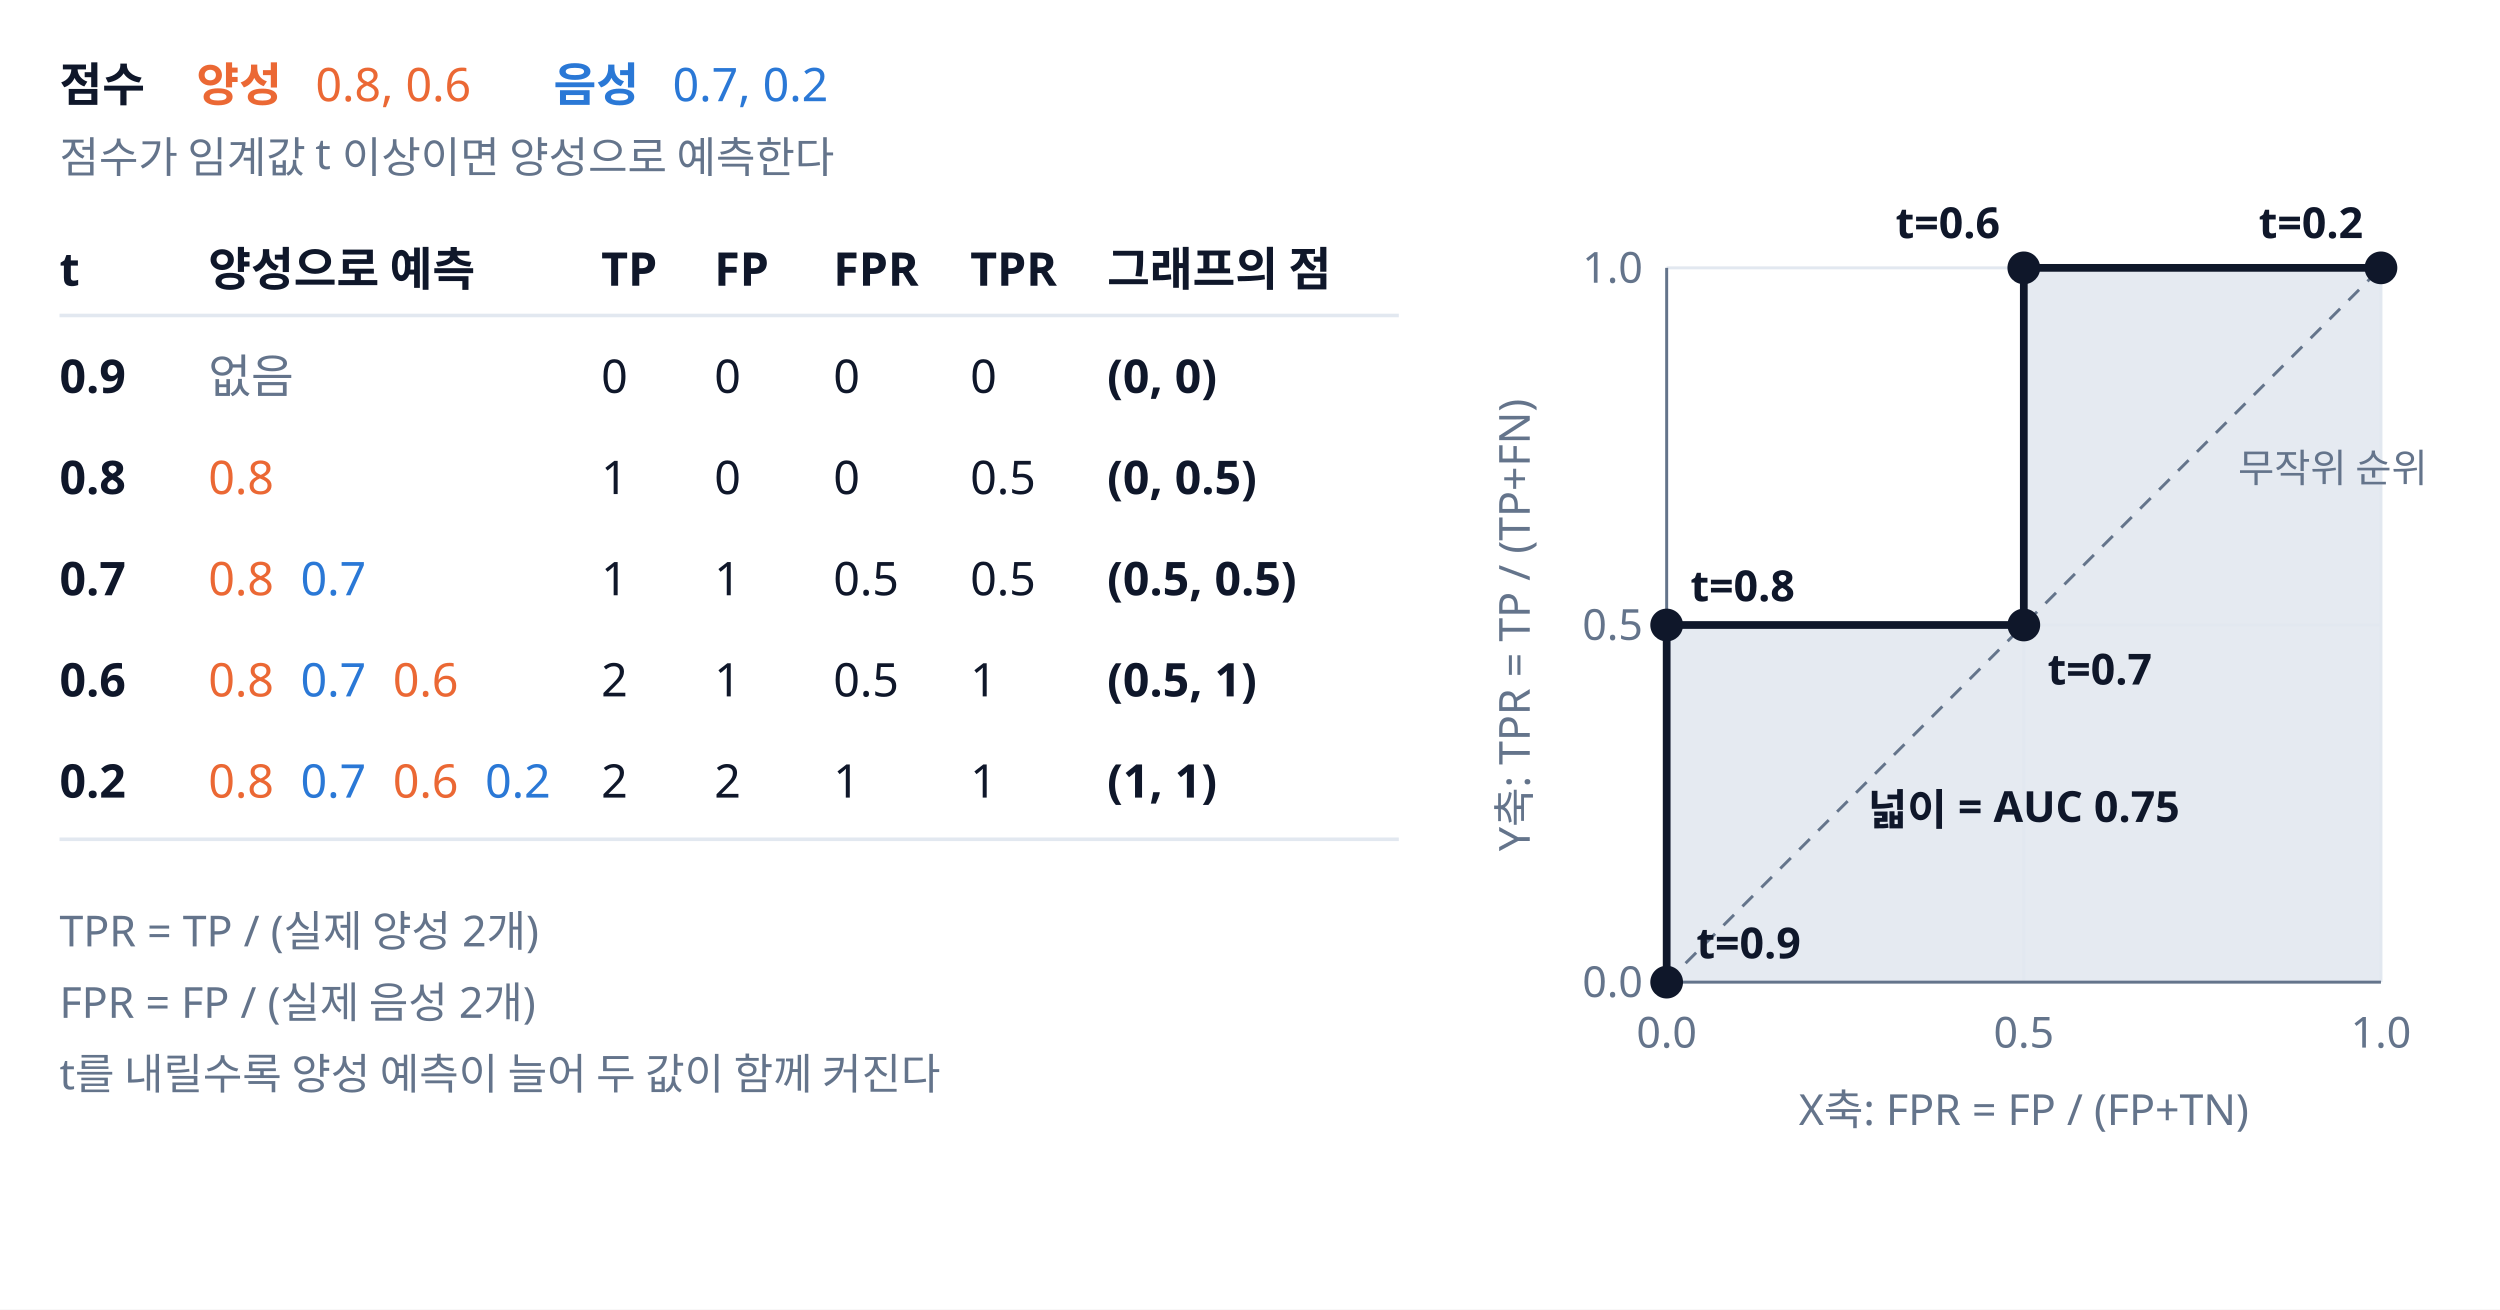
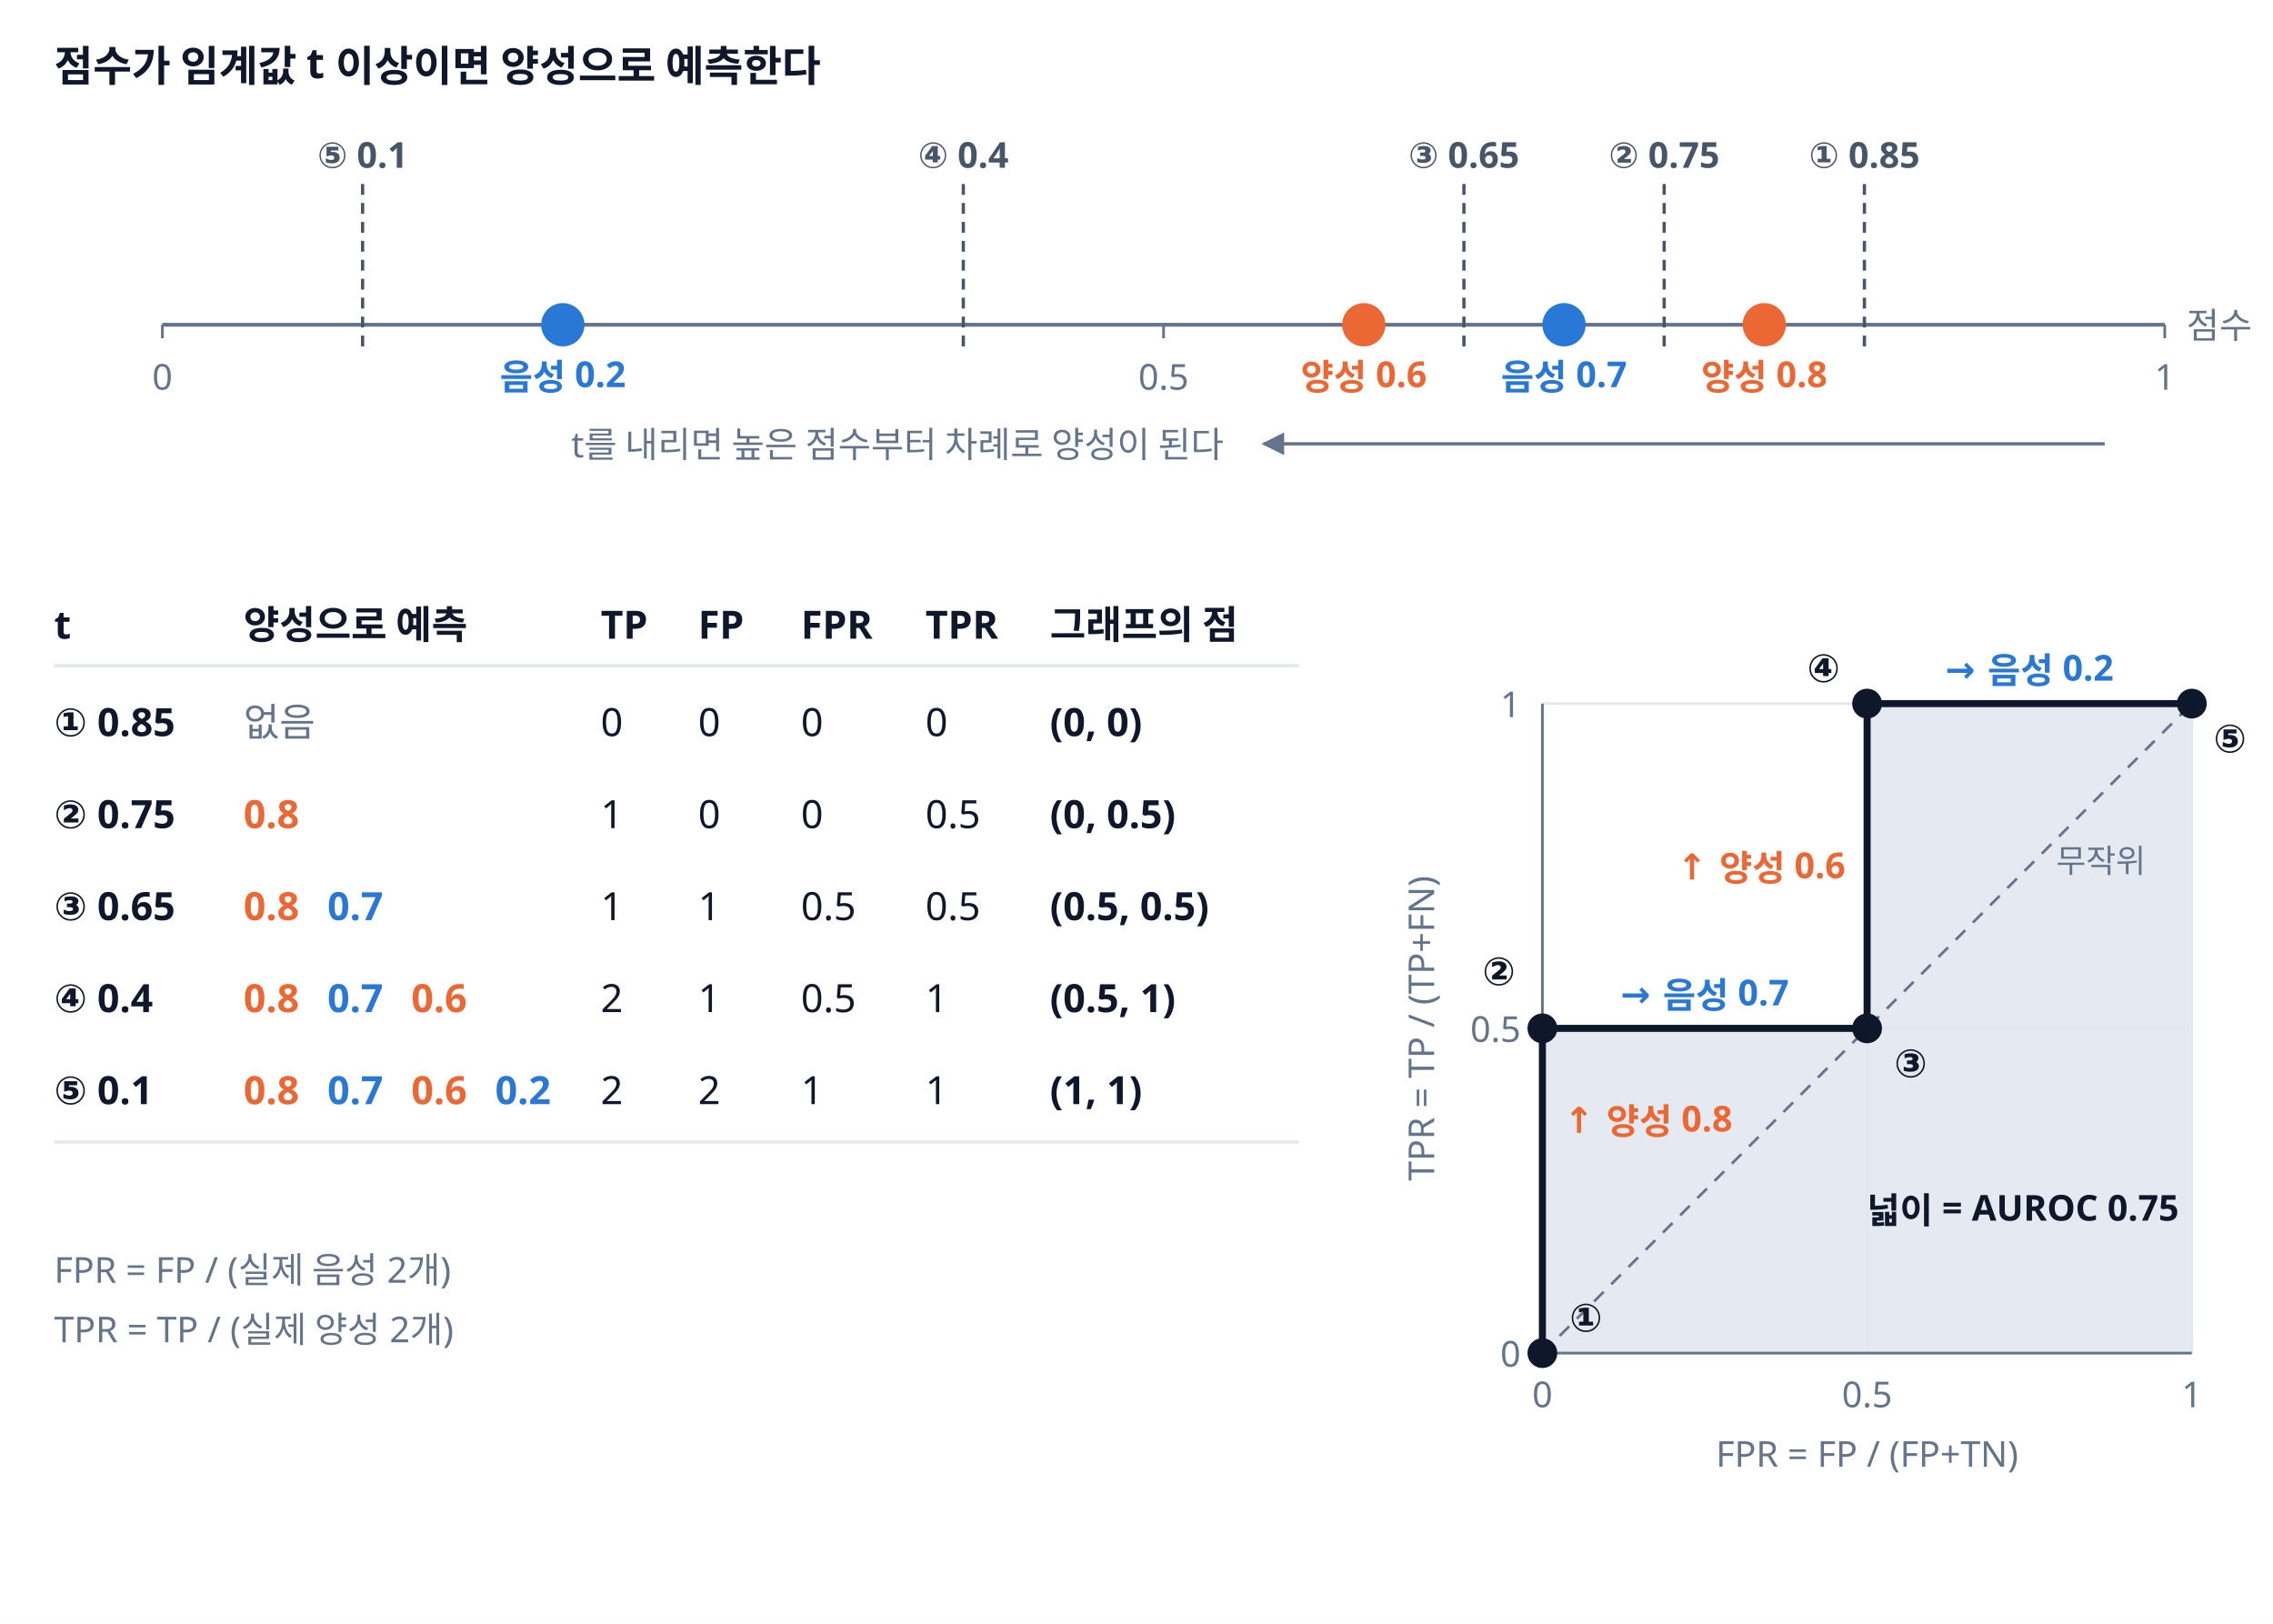
- <svg xmlns="http://www.w3.org/2000/svg" viewBox="0 0 840 440" width="840" height="440" font-family="Pretendard, 'Apple SD Gothic Neo', 'Malgun Gothic', 'Noto Sans KR', sans-serif" role="img" aria-label="임계값별 TPR과 FPR 표와 ROC 계단">
-   <rect width="840" height="440" fill="#ffffff" />
-   <text x="20" y="34" font-size="15.6" fill="#0f172a" text-anchor="start" font-weight="600">점수</text>
-   <text x="66" y="34" font-size="15.6" fill="#eb6834" text-anchor="start" font-weight="600">양성</text>
-   <text x="106" y="34" font-size="15.6" fill="#eb6834" text-anchor="start">0.8, 0.6</text>
-   <text x="186" y="34" font-size="15.6" fill="#2a78d6" text-anchor="start" font-weight="600">음성</text>
-   <text x="226" y="34" font-size="15.6" fill="#2a78d6" text-anchor="start">0.7, 0.2</text>
-   <text x="20" y="58" font-size="14.4" fill="#64748b" text-anchor="start">점수가 임계값 t 이상이면 양성으로 예측한다</text>
-   <text x="20" y="96" font-size="15.6" fill="#0f172a" text-anchor="start" font-weight="600">t</text>
-   <text x="70" y="96" font-size="15.6" fill="#0f172a" text-anchor="start" font-weight="600">양성으로 예측</text>
-   <text x="202" y="96" font-size="15.6" fill="#0f172a" text-anchor="start" font-weight="600">TP</text>
-   <text x="240" y="96" font-size="15.6" fill="#0f172a" text-anchor="start" font-weight="600">FP</text>
-   <text x="280" y="96" font-size="15.6" fill="#0f172a" text-anchor="start" font-weight="600">FPR</text>
-   <text x="326" y="96" font-size="15.6" fill="#0f172a" text-anchor="start" font-weight="600">TPR</text>
-   <text x="372" y="96" font-size="15.6" fill="#0f172a" text-anchor="start" font-weight="600">그래프의 점</text>
-   <line x1="20" y1="106" x2="470" y2="106" stroke="#e2e8f0" stroke-width="1.2" />
-   <text x="20" y="132" font-size="15.6" fill="#0f172a" text-anchor="start" font-weight="600">0.9</text>
-   <text x="70" y="132" font-size="15.6" fill="#64748b" text-anchor="start">없음</text>
-   <text x="202" y="132" font-size="15.6" fill="#0f172a" text-anchor="start">0</text>
-   <text x="240" y="132" font-size="15.6" fill="#0f172a" text-anchor="start">0</text>
-   <text x="280" y="132" font-size="15.6" fill="#0f172a" text-anchor="start">0</text>
-   <text x="326" y="132" font-size="15.6" fill="#0f172a" text-anchor="start">0</text>
-   <text x="372" y="132" font-size="15.6" fill="#0f172a" text-anchor="start" font-weight="600">(0, 0)</text>
-   <text x="20" y="166" font-size="15.6" fill="#0f172a" text-anchor="start" font-weight="600">0.8</text>
-   <text x="70" y="166" font-size="15.6" fill="#eb6834" text-anchor="start">0.8</text>
-   <text x="202" y="166" font-size="15.6" fill="#0f172a" text-anchor="start">1</text>
-   <text x="240" y="166" font-size="15.6" fill="#0f172a" text-anchor="start">0</text>
-   <text x="280" y="166" font-size="15.6" fill="#0f172a" text-anchor="start">0</text>
-   <text x="326" y="166" font-size="15.6" fill="#0f172a" text-anchor="start">0.5</text>
-   <text x="372" y="166" font-size="15.6" fill="#0f172a" text-anchor="start" font-weight="600">(0, 0.5)</text>
-   <text x="20" y="200" font-size="15.6" fill="#0f172a" text-anchor="start" font-weight="600">0.7</text>
-   <text x="70" y="200" font-size="15.6" fill="#eb6834" text-anchor="start">0.8</text>
-   <text x="101" y="200" font-size="15.6" fill="#2a78d6" text-anchor="start">0.7</text>
-   <text x="202" y="200" font-size="15.6" fill="#0f172a" text-anchor="start">1</text>
-   <text x="240" y="200" font-size="15.6" fill="#0f172a" text-anchor="start">1</text>
-   <text x="280" y="200" font-size="15.6" fill="#0f172a" text-anchor="start">0.5</text>
-   <text x="326" y="200" font-size="15.6" fill="#0f172a" text-anchor="start">0.5</text>
-   <text x="372" y="200" font-size="15.6" fill="#0f172a" text-anchor="start" font-weight="600">(0.5, 0.5)</text>
-   <text x="20" y="234" font-size="15.6" fill="#0f172a" text-anchor="start" font-weight="600">0.6</text>
-   <text x="70" y="234" font-size="15.6" fill="#eb6834" text-anchor="start">0.8</text>
-   <text x="101" y="234" font-size="15.6" fill="#2a78d6" text-anchor="start">0.7</text>
-   <text x="132" y="234" font-size="15.6" fill="#eb6834" text-anchor="start">0.6</text>
-   <text x="202" y="234" font-size="15.6" fill="#0f172a" text-anchor="start">2</text>
-   <text x="240" y="234" font-size="15.6" fill="#0f172a" text-anchor="start">1</text>
-   <text x="280" y="234" font-size="15.6" fill="#0f172a" text-anchor="start">0.5</text>
-   <text x="326" y="234" font-size="15.6" fill="#0f172a" text-anchor="start">1</text>
-   <text x="372" y="234" font-size="15.6" fill="#0f172a" text-anchor="start" font-weight="600">(0.5, 1)</text>
-   <text x="20" y="268" font-size="15.6" fill="#0f172a" text-anchor="start" font-weight="600">0.2</text>
-   <text x="70" y="268" font-size="15.6" fill="#eb6834" text-anchor="start">0.8</text>
-   <text x="101" y="268" font-size="15.6" fill="#2a78d6" text-anchor="start">0.7</text>
-   <text x="132" y="268" font-size="15.6" fill="#eb6834" text-anchor="start">0.6</text>
-   <text x="163" y="268" font-size="15.6" fill="#2a78d6" text-anchor="start">0.2</text>
-   <text x="202" y="268" font-size="15.6" fill="#0f172a" text-anchor="start">2</text>
-   <text x="240" y="268" font-size="15.6" fill="#0f172a" text-anchor="start">2</text>
-   <text x="280" y="268" font-size="15.6" fill="#0f172a" text-anchor="start">1</text>
-   <text x="326" y="268" font-size="15.6" fill="#0f172a" text-anchor="start">1</text>
-   <text x="372" y="268" font-size="15.6" fill="#0f172a" text-anchor="start" font-weight="600">(1, 1)</text>
-   <line x1="20" y1="282" x2="470" y2="282" stroke="#e2e8f0" stroke-width="1.2" />
-   <text x="20" y="318" font-size="14.4" fill="#64748b" text-anchor="start">TPR = TP / (실제 양성 2개)</text>
-   <text x="20" y="342" font-size="14.4" fill="#64748b" text-anchor="start">FPR = FP / (실제 음성 2개)</text>
-   <text x="20" y="366" font-size="14.4" fill="#64748b" text-anchor="start">t를 내릴수록 양성 예측이 늘어 두 값이 함께 커진다</text>
-   <line x1="680.0" y1="330" x2="680.0" y2="90" stroke="#e2e8f0" stroke-width="1" />
-   <line x1="560" y1="210.0" x2="800" y2="210.0" stroke="#e2e8f0" stroke-width="1" />
-   <line x1="800" y1="330" x2="800" y2="90" stroke="#e2e8f0" stroke-width="1" />
-   <line x1="560" y1="90" x2="800" y2="90" stroke="#e2e8f0" stroke-width="1" />
-   <polygon points="560.0,330.0 560.0,210.0 680.0,210.0 680.0,90.0 800.0,90.0 800.0,330.0" fill="#e2e8f0" fill-opacity="0.9" />
-   <line x1="560" y1="330" x2="800" y2="90" stroke="#64748b" stroke-width="1" stroke-dasharray="5 4" />
-   <line x1="560" y1="330" x2="800" y2="330" stroke="#64748b" stroke-width="1" />
-   <line x1="560" y1="330" x2="560" y2="90" stroke="#64748b" stroke-width="1" />
-   <text x="560" y="352" font-size="14.4" fill="#64748b" text-anchor="middle">0.0</text>
-   <text x="552" y="335" font-size="14.4" fill="#64748b" text-anchor="end">0.0</text>
-   <text x="680.0" y="352" font-size="14.4" fill="#64748b" text-anchor="middle">0.5</text>
-   <text x="552" y="215.0" font-size="14.4" fill="#64748b" text-anchor="end">0.5</text>
-   <text x="800" y="352" font-size="14.4" fill="#64748b" text-anchor="middle">1.0</text>
-   <text x="552" y="95" font-size="14.4" fill="#64748b" text-anchor="end">1.0</text>
-   <polyline points="560.0,330.0 560.0,210.0 680.0,210.0 680.0,90.0 800.0,90.0" fill="none" stroke="#0f172a" stroke-width="2.6" />
-   <circle cx="560.0" cy="330.0" r="5.5" fill="#0f172a" />
-   <text x="570" y="322" font-size="14.4" fill="#0f172a" text-anchor="start" font-weight="600">t=0.9</text>
-   <circle cx="560.0" cy="210.0" r="5.5" fill="#0f172a" />
-   <text x="568" y="202.0" font-size="14.4" fill="#0f172a" text-anchor="start" font-weight="600">t=0.8</text>
-   <circle cx="680.0" cy="210.0" r="5.5" fill="#0f172a" />
-   <text x="688.0" y="230.0" font-size="14.4" fill="#0f172a" text-anchor="start" font-weight="600">t=0.7</text>
-   <circle cx="680.0" cy="90.0" r="5.5" fill="#0f172a" />
-   <text x="672.0" y="80" font-size="14.4" fill="#0f172a" text-anchor="end" font-weight="600">t=0.6</text>
-   <circle cx="800.0" cy="90.0" r="5.5" fill="#0f172a" />
-   <text x="794" y="80" font-size="14.4" fill="#0f172a" text-anchor="end" font-weight="600">t=0.2</text>
-   <text x="680.0" y="277.2" font-size="14.4" fill="#0f172a" text-anchor="middle" font-weight="600">넓이 = AUC 0.75</text>
-   <text x="752.0" y="162.0" font-size="13.2" fill="#64748b" text-anchor="start">무작위 순위</text>
-   <text x="680.0" y="378" font-size="14.4" fill="#64748b" text-anchor="middle">X축: FPR = FP / (FP+TN)</text>
-   <text x="514" y="210.0" font-size="14.4" fill="#64748b" text-anchor="middle" transform="rotate(-90 514 210.0)">Y축: TPR = TP / (TP+FN)</text>
+ <svg xmlns="http://www.w3.org/2000/svg" viewBox="0 0 840 600" width="840" height="600" font-family="Pretendard, 'Apple SD Gothic Neo', 'Malgun Gothic', 'Noto Sans KR', sans-serif" role="img" aria-label="점수 축 위의 임계값과 그에 따른 표, ROC 계단">
+   <rect width="840" height="600" fill="#ffffff" />
+   <defs>
+     <marker id="ah" viewBox="0 0 10 10" refX="9" refY="5" markerWidth="7" markerHeight="7" orient="auto-start-reverse">
+       <path d="M0,0 L10,5 L0,10 z" fill="#64748b" />
+     </marker>
+   </defs>
+   <text x="20.0" y="30.0" font-size="15.6" fill="#0f172a" text-anchor="start" font-weight="600">점수가 임계값 t 이상이면 양성으로 예측한다</text>
+   <line x1="60.0" y1="120.0" x2="800.0" y2="120.0" stroke="#64748b" stroke-width="1.4" />
+   <line x1="60.0" y1="120.0" x2="60.0" y2="125.0" stroke="#64748b" stroke-width="1.0" />
+   <text x="60.0" y="144.0" font-size="13.2" fill="#64748b" text-anchor="middle">0</text>
+   <line x1="430.0" y1="120.0" x2="430.0" y2="125.0" stroke="#64748b" stroke-width="1.0" />
+   <text x="430.0" y="144.0" font-size="13.2" fill="#64748b" text-anchor="middle">0.5</text>
+   <line x1="800.0" y1="120.0" x2="800.0" y2="125.0" stroke="#64748b" stroke-width="1.0" />
+   <text x="800.0" y="144.0" font-size="13.2" fill="#64748b" text-anchor="middle">1</text>
+   <text x="808.0" y="125.0" font-size="13.2" fill="#64748b" text-anchor="start">점수</text>
+   <line x1="689.0" y1="68.0" x2="689.0" y2="128.0" stroke="#475569" stroke-width="1.2" stroke-dasharray="4 3" />
+   <text x="689.0" y="62.0" font-size="13.2" fill="#475569" text-anchor="middle" font-weight="600">① 0.85</text>
+   <line x1="615.0" y1="68.0" x2="615.0" y2="128.0" stroke="#475569" stroke-width="1.2" stroke-dasharray="4 3" />
+   <text x="615.0" y="62.0" font-size="13.2" fill="#475569" text-anchor="middle" font-weight="600">② 0.75</text>
+   <line x1="541.0" y1="68.0" x2="541.0" y2="128.0" stroke="#475569" stroke-width="1.2" stroke-dasharray="4 3" />
+   <text x="541.0" y="62.0" font-size="13.2" fill="#475569" text-anchor="middle" font-weight="600">③ 0.65</text>
+   <line x1="356.0" y1="68.0" x2="356.0" y2="128.0" stroke="#475569" stroke-width="1.2" stroke-dasharray="4 3" />
+   <text x="356.0" y="62.0" font-size="13.2" fill="#475569" text-anchor="middle" font-weight="600">④ 0.4</text>
+   <line x1="134.0" y1="68.0" x2="134.0" y2="128.0" stroke="#475569" stroke-width="1.2" stroke-dasharray="4 3" />
+   <text x="134.0" y="62.0" font-size="13.2" fill="#475569" text-anchor="middle" font-weight="600">⑤ 0.1</text>
+   <circle cx="652.0" cy="120" r="8" fill="#eb6834" />
+   <text x="652.0" y="144.0" font-size="13.2" fill="#eb6834" text-anchor="middle" font-weight="600">양성 0.8</text>
+   <circle cx="578.0" cy="120" r="8" fill="#2a78d6" />
+   <text x="578.0" y="144.0" font-size="13.2" fill="#2a78d6" text-anchor="middle" font-weight="600">음성 0.7</text>
+   <circle cx="504.0" cy="120" r="8" fill="#eb6834" />
+   <text x="504.0" y="144.0" font-size="13.2" fill="#eb6834" text-anchor="middle" font-weight="600">양성 0.6</text>
+   <circle cx="208.0" cy="120" r="8" fill="#2a78d6" />
+   <text x="208.0" y="144.0" font-size="13.2" fill="#2a78d6" text-anchor="middle" font-weight="600">음성 0.2</text>
+   <line x1="777.8" y1="164.0" x2="467.0" y2="164.0" stroke="#64748b" stroke-width="1.2" marker-end="url(#ah)" />
+   <text x="452.2" y="169.0" font-size="13.2" fill="#64748b" text-anchor="end">t를 내리면 높은 점수부터 차례로 양성이 된다</text>
+   <text x="20.0" y="236.0" font-size="14.4" fill="#0f172a" text-anchor="start" font-weight="600">t</text>
+   <text x="90.0" y="236.0" font-size="14.4" fill="#0f172a" text-anchor="start" font-weight="600">양성으로 예측</text>
+   <text x="222.0" y="236.0" font-size="14.4" fill="#0f172a" text-anchor="start" font-weight="600">TP</text>
+   <text x="258.0" y="236.0" font-size="14.4" fill="#0f172a" text-anchor="start" font-weight="600">FP</text>
+   <text x="296.0" y="236.0" font-size="14.4" fill="#0f172a" text-anchor="start" font-weight="600">FPR</text>
+   <text x="342.0" y="236.0" font-size="14.4" fill="#0f172a" text-anchor="start" font-weight="600">TPR</text>
+   <text x="388.0" y="236.0" font-size="14.4" fill="#0f172a" text-anchor="start" font-weight="600">그래프의 점</text>
+   <line x1="20.0" y1="246.0" x2="480.0" y2="246.0" stroke="#e2e8f0" stroke-width="1.2" />
+   <text x="20.0" y="272.0" font-size="14.4" fill="#0f172a" text-anchor="start" font-weight="600">① 0.85</text>
+   <text x="90.0" y="272.0" font-size="14.4" fill="#64748b" text-anchor="start">없음</text>
+   <text x="222.0" y="272.0" font-size="14.4" fill="#0f172a" text-anchor="start">0</text>
+   <text x="258.0" y="272.0" font-size="14.4" fill="#0f172a" text-anchor="start">0</text>
+   <text x="296.0" y="272.0" font-size="14.4" fill="#0f172a" text-anchor="start">0</text>
+   <text x="342.0" y="272.0" font-size="14.4" fill="#0f172a" text-anchor="start">0</text>
+   <text x="388.0" y="272.0" font-size="14.4" fill="#0f172a" text-anchor="start" font-weight="600">(0, 0)</text>
+   <text x="20.0" y="306.0" font-size="14.4" fill="#0f172a" text-anchor="start" font-weight="600">② 0.75</text>
+   <text x="90.0" y="306.0" font-size="14.4" fill="#eb6834" text-anchor="start" font-weight="600">0.8</text>
+   <text x="222.0" y="306.0" font-size="14.4" fill="#0f172a" text-anchor="start">1</text>
+   <text x="258.0" y="306.0" font-size="14.4" fill="#0f172a" text-anchor="start">0</text>
+   <text x="296.0" y="306.0" font-size="14.4" fill="#0f172a" text-anchor="start">0</text>
+   <text x="342.0" y="306.0" font-size="14.4" fill="#0f172a" text-anchor="start">0.5</text>
+   <text x="388.0" y="306.0" font-size="14.4" fill="#0f172a" text-anchor="start" font-weight="600">(0, 0.5)</text>
+   <text x="20.0" y="340.0" font-size="14.4" fill="#0f172a" text-anchor="start" font-weight="600">③ 0.65</text>
+   <text x="90.0" y="340.0" font-size="14.4" fill="#eb6834" text-anchor="start" font-weight="600">0.8</text>
+   <text x="121.0" y="340.0" font-size="14.4" fill="#2a78d6" text-anchor="start" font-weight="600">0.7</text>
+   <text x="222.0" y="340.0" font-size="14.4" fill="#0f172a" text-anchor="start">1</text>
+   <text x="258.0" y="340.0" font-size="14.4" fill="#0f172a" text-anchor="start">1</text>
+   <text x="296.0" y="340.0" font-size="14.4" fill="#0f172a" text-anchor="start">0.5</text>
+   <text x="342.0" y="340.0" font-size="14.4" fill="#0f172a" text-anchor="start">0.5</text>
+   <text x="388.0" y="340.0" font-size="14.4" fill="#0f172a" text-anchor="start" font-weight="600">(0.5, 0.5)</text>
+   <text x="20.0" y="374.0" font-size="14.4" fill="#0f172a" text-anchor="start" font-weight="600">④ 0.4</text>
+   <text x="90.0" y="374.0" font-size="14.4" fill="#eb6834" text-anchor="start" font-weight="600">0.8</text>
+   <text x="121.0" y="374.0" font-size="14.4" fill="#2a78d6" text-anchor="start" font-weight="600">0.7</text>
+   <text x="152.0" y="374.0" font-size="14.4" fill="#eb6834" text-anchor="start" font-weight="600">0.6</text>
+   <text x="222.0" y="374.0" font-size="14.4" fill="#0f172a" text-anchor="start">2</text>
+   <text x="258.0" y="374.0" font-size="14.4" fill="#0f172a" text-anchor="start">1</text>
+   <text x="296.0" y="374.0" font-size="14.4" fill="#0f172a" text-anchor="start">0.5</text>
+   <text x="342.0" y="374.0" font-size="14.4" fill="#0f172a" text-anchor="start">1</text>
+   <text x="388.0" y="374.0" font-size="14.4" fill="#0f172a" text-anchor="start" font-weight="600">(0.5, 1)</text>
+   <text x="20.0" y="408.0" font-size="14.4" fill="#0f172a" text-anchor="start" font-weight="600">⑤ 0.1</text>
+   <text x="90.0" y="408.0" font-size="14.4" fill="#eb6834" text-anchor="start" font-weight="600">0.8</text>
+   <text x="121.0" y="408.0" font-size="14.4" fill="#2a78d6" text-anchor="start" font-weight="600">0.7</text>
+   <text x="152.0" y="408.0" font-size="14.4" fill="#eb6834" text-anchor="start" font-weight="600">0.6</text>
+   <text x="183.0" y="408.0" font-size="14.4" fill="#2a78d6" text-anchor="start" font-weight="600">0.2</text>
+   <text x="222.0" y="408.0" font-size="14.4" fill="#0f172a" text-anchor="start">2</text>
+   <text x="258.0" y="408.0" font-size="14.4" fill="#0f172a" text-anchor="start">2</text>
+   <text x="296.0" y="408.0" font-size="14.4" fill="#0f172a" text-anchor="start">1</text>
+   <text x="342.0" y="408.0" font-size="14.4" fill="#0f172a" text-anchor="start">1</text>
+   <text x="388.0" y="408.0" font-size="14.4" fill="#0f172a" text-anchor="start" font-weight="600">(1, 1)</text>
+   <line x1="20.0" y1="422.0" x2="480.0" y2="422.0" stroke="#e2e8f0" stroke-width="1.2" />
+   <text x="20.0" y="474.0" font-size="13.2" fill="#64748b" text-anchor="start">FPR = FP / (실제 음성 2개)</text>
+   <text x="20.0" y="496.0" font-size="13.2" fill="#64748b" text-anchor="start">TPR = TP / (실제 양성 2개)</text>
+   <line x1="690.0" y1="500.0" x2="690.0" y2="260.0" stroke="#e2e8f0" stroke-width="1.0" />
+   <line x1="570.0" y1="380.0" x2="810.0" y2="380.0" stroke="#e2e8f0" stroke-width="1.0" />
+   <line x1="810.0" y1="500.0" x2="810.0" y2="260.0" stroke="#e2e8f0" stroke-width="1.0" />
+   <line x1="570.0" y1="260.0" x2="810.0" y2="260.0" stroke="#e2e8f0" stroke-width="1.0" />
+   <polygon points="570.0,500.0 570.0,380.0 690.0,380.0 690.0,260.0 810.0,260.0 810.0,500.0" fill="#e2e8f0" fill-opacity="0.9" />
+   <line x1="570.0" y1="500.0" x2="810.0" y2="260.0" stroke="#64748b" stroke-width="1.0" stroke-dasharray="5 4" />
+   <line x1="570.0" y1="500.0" x2="810.0" y2="500.0" stroke="#64748b" stroke-width="1.0" />
+   <line x1="570.0" y1="500.0" x2="570.0" y2="260.0" stroke="#64748b" stroke-width="1.0" />
+   <text x="570.0" y="520.0" font-size="13.2" fill="#64748b" text-anchor="middle">0</text>
+   <text x="562.0" y="505.0" font-size="13.2" fill="#64748b" text-anchor="end">0</text>
+   <text x="690.0" y="520.0" font-size="13.2" fill="#64748b" text-anchor="middle">0.5</text>
+   <text x="562.0" y="385.0" font-size="13.2" fill="#64748b" text-anchor="end">0.5</text>
+   <text x="810.0" y="520.0" font-size="13.2" fill="#64748b" text-anchor="middle">1</text>
+   <text x="562.0" y="265.0" font-size="13.2" fill="#64748b" text-anchor="end">1</text>
+   <polyline points="570.0,500.0 570.0,380.0 690.0,380.0 690.0,260.0 810.0,260.0" fill="none" stroke="#0f172a" stroke-width="2.6" />
+   <text x="578.0" y="418.6" font-size="13.2" fill="#eb6834" text-anchor="start" font-weight="600">↑ 양성 0.8</text>
+   <text x="630.0" y="372.0" font-size="13.2" fill="#2a78d6" text-anchor="middle" font-weight="600">→ 음성 0.7</text>
+   <text x="682.0" y="325.0" font-size="13.2" fill="#eb6834" text-anchor="end" font-weight="600">↑ 양성 0.6</text>
+   <text x="750.0" y="252.0" font-size="13.2" fill="#2a78d6" text-anchor="middle" font-weight="600">→ 음성 0.2</text>
+   <circle cx="570.0" cy="500.0" r="5.5" fill="#0f172a" />
+   <text x="580.0" y="492.0" font-size="14.4" fill="#0f172a" text-anchor="start" font-weight="600">①</text>
+   <circle cx="570.0" cy="380.0" r="5.5" fill="#0f172a" />
+   <text x="560.0" y="364.0" font-size="14.4" fill="#0f172a" text-anchor="end" font-weight="600">②</text>
+   <circle cx="690.0" cy="380.0" r="5.5" fill="#0f172a" />
+   <text x="700.0" y="398.0" font-size="14.4" fill="#0f172a" text-anchor="start" font-weight="600">③</text>
+   <circle cx="690.0" cy="260.0" r="5.5" fill="#0f172a" />
+   <text x="680.0" y="252.0" font-size="14.4" fill="#0f172a" text-anchor="end" font-weight="600">④</text>
+   <circle cx="810.0" cy="260.0" r="5.5" fill="#0f172a" />
+   <text x="818.0" y="278.0" font-size="14.4" fill="#0f172a" text-anchor="start" font-weight="600">⑤</text>
+   <text x="747.6" y="452.0" font-size="13.2" fill="#0f172a" text-anchor="middle" font-weight="600">넓이 = AUROC 0.75</text>
+   <text x="776.4" y="322.4" font-size="12" fill="#64748b" text-anchor="middle">무작위</text>
+   <text x="690.0" y="542.0" font-size="13.2" fill="#64748b" text-anchor="middle">FPR = FP / (FP+TN)</text>
+   <text x="530" y="380.0" font-size="13.2" fill="#64748b" text-anchor="middle" transform="rotate(-90 530 380.0)">TPR = TP / (TP+FN)</text>
</svg>
